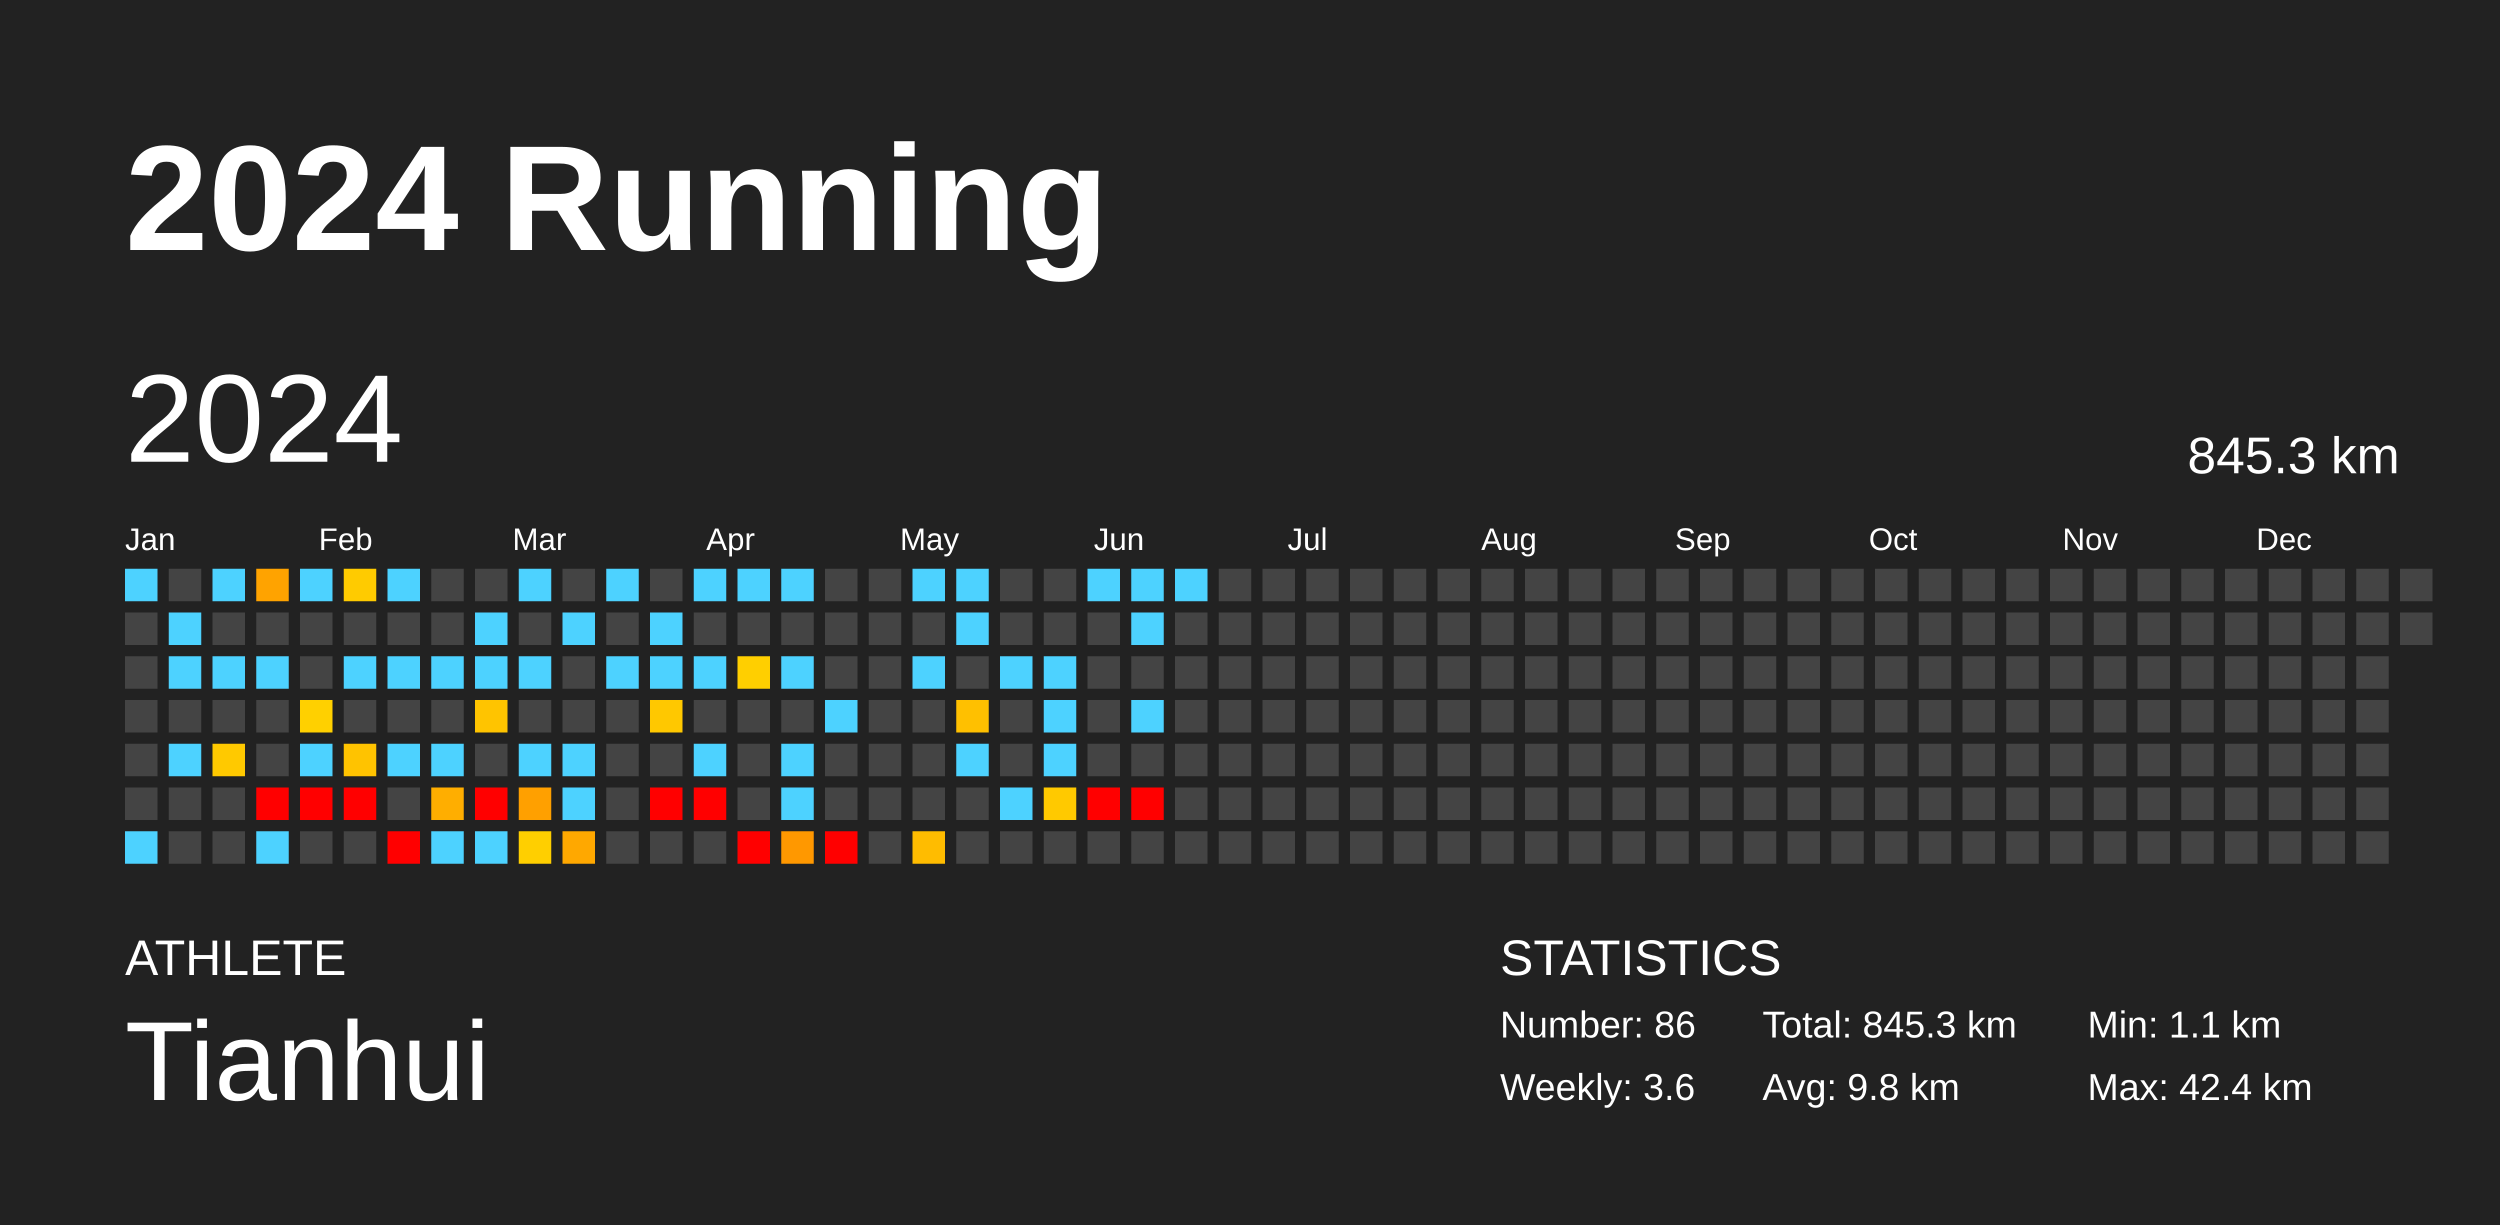
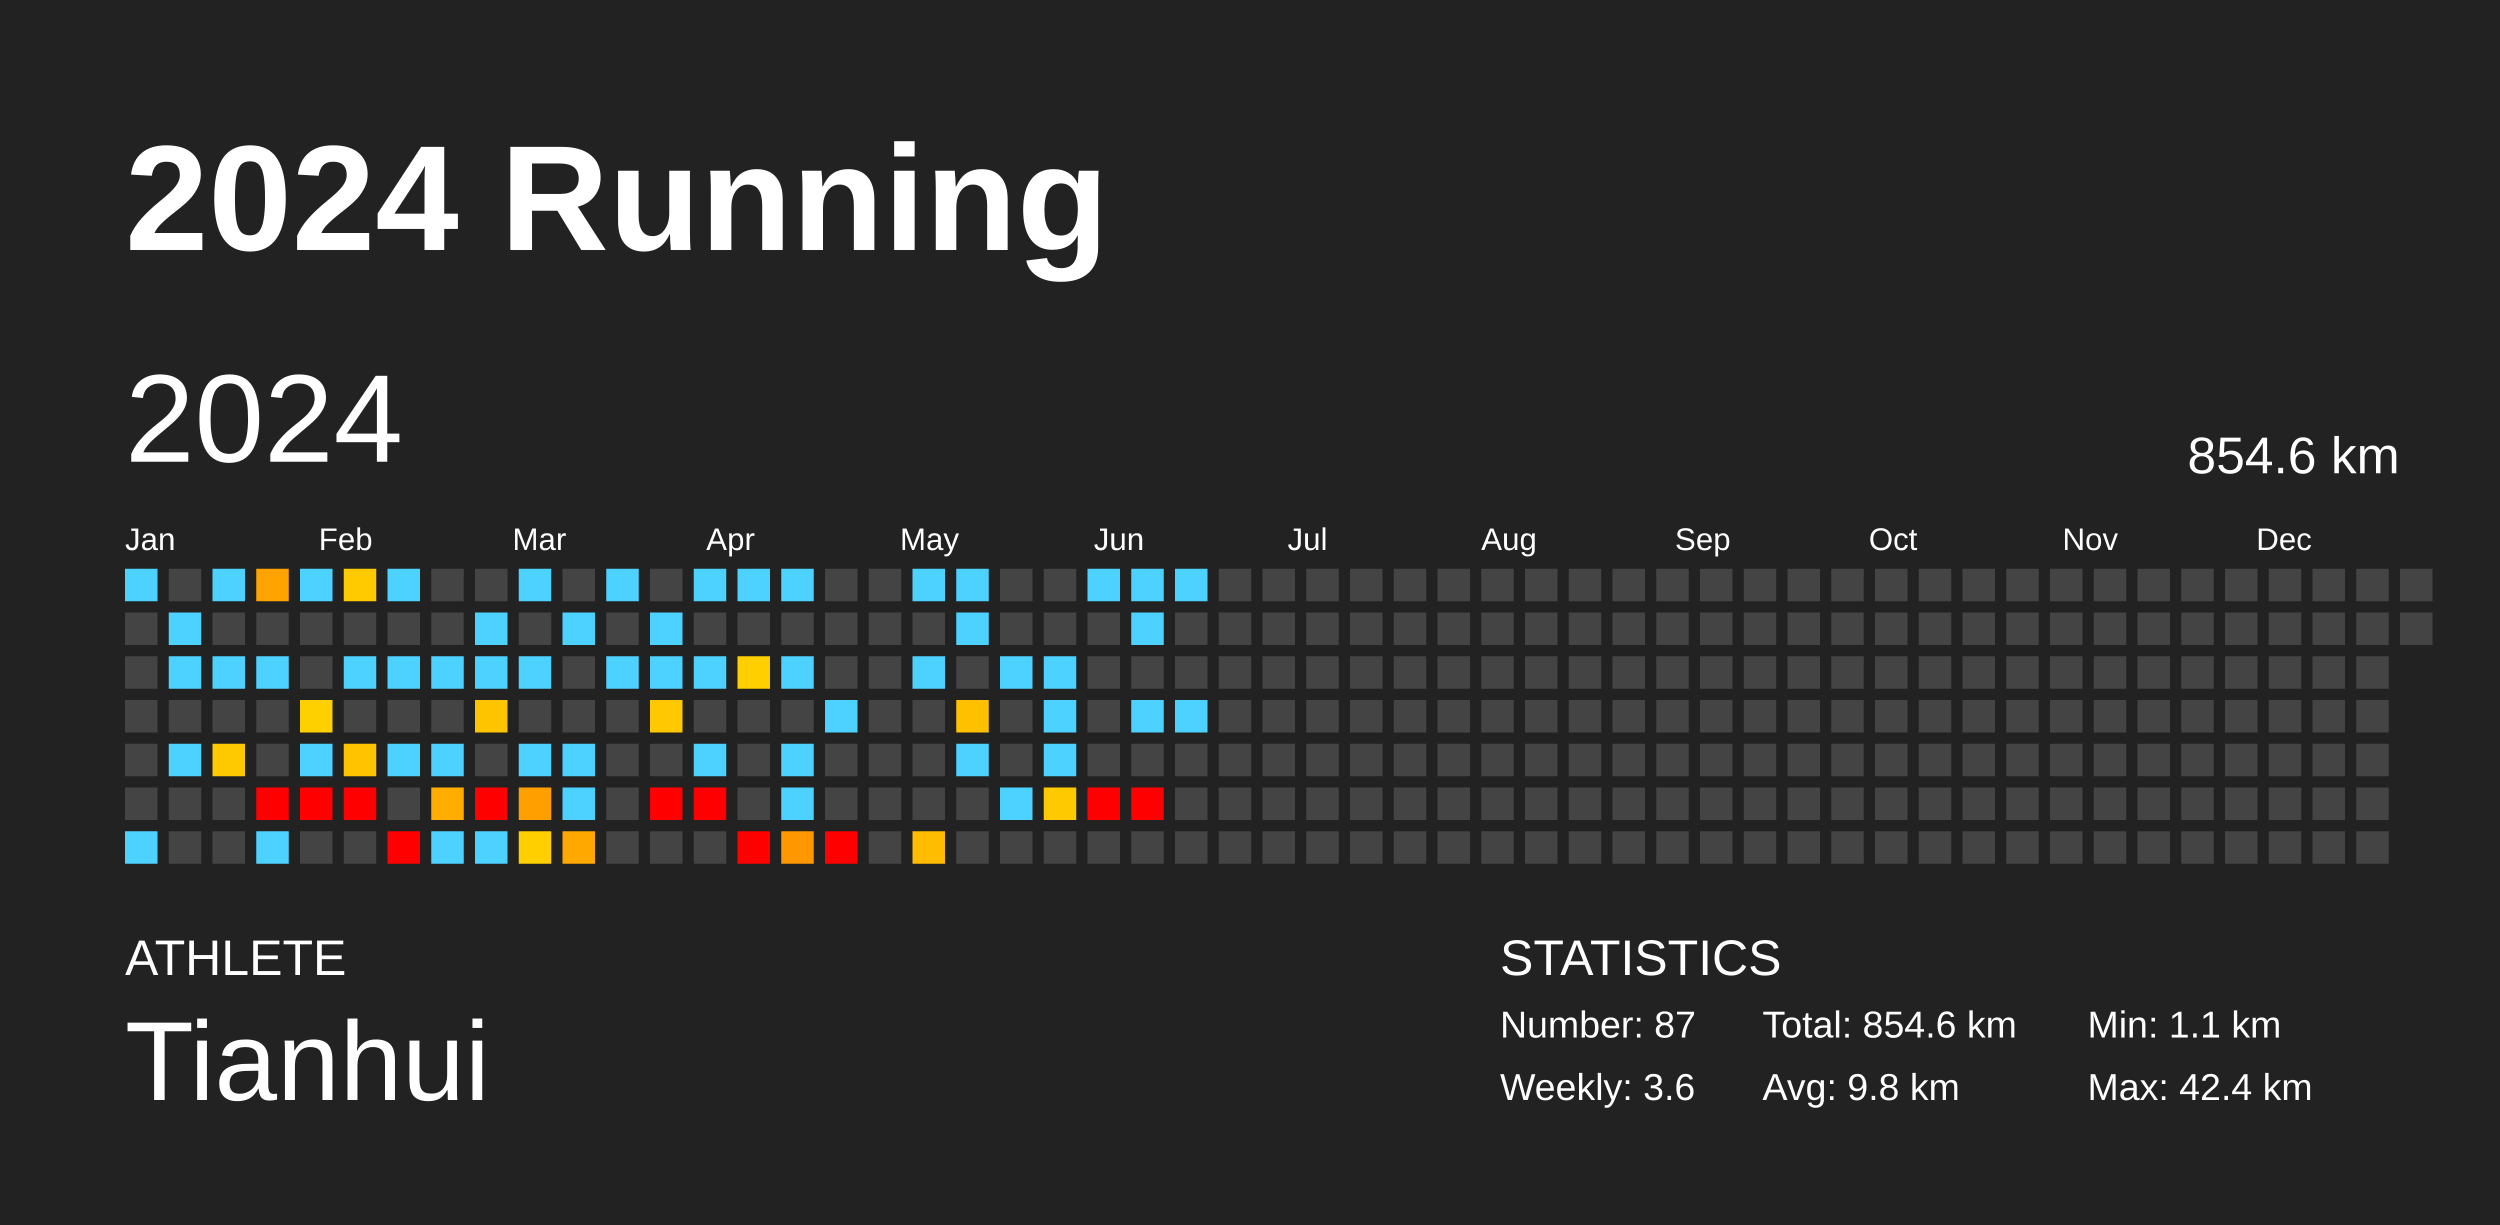
<svg xmlns="http://www.w3.org/2000/svg" baseProfile="full" height="98mm" version="1.1" viewBox="0,0,200,98" width="200mm">
  <defs />
  <rect fill="#222222" height="98" width="200" x="0" y="0" />
  <text fill="#FFFFFF" style="font-size:12px; font-family:Arial; font-weight:bold;" x="10" y="20">2024 Running</text>
  <text fill="#FFFFFF" style="font-size:4px; font-family:Arial" x="10" y="78">ATHLETE</text>
  <text fill="#FFFFFF" style="font-size:9px; font-family:Arial" x="10" y="88">Tianhui</text>
  <text fill="#FFFFFF" style="font-size:4px; font-family:Arial" x="120" y="78">STATISTICS</text>
-   <text fill="#FFFFFF" style="font-size:3px; font-family:Arial" x="120" y="83">Number: 86</text>
+   <text fill="#FFFFFF" style="font-size:3px; font-family:Arial" x="120" y="83">Number: 87</text>
  <text fill="#FFFFFF" style="font-size:3px; font-family:Arial" x="120" y="88">Weekly: 3.6</text>
-   <text fill="#FFFFFF" style="font-size:3px; font-family:Arial" x="141" y="83">Total: 845.3 km</text>
+   <text fill="#FFFFFF" style="font-size:3px; font-family:Arial" x="141" y="83">Total: 854.6 km</text>
  <text fill="#FFFFFF" style="font-size:3px; font-family:Arial" x="141" y="88">Avg: 9.8 km</text>
  <text fill="#FFFFFF" style="font-size:3px; font-family:Arial" x="167" y="83">Min: 1.1 km</text>
  <text fill="#FFFFFF" style="font-size:3px; font-family:Arial" x="167" y="88">Max: 42.4 km</text>
  <text dominant-baseline="hanging" fill="#FFFFFF" style="font-size:10.0px; font-family:Arial;" x="10" y="30">2024</text>
-   <text dominant-baseline="hanging" fill="#FFFFFF" style="font-size:4.125px; font-family:Arial;" x="175" y="35">845.3 km</text>
+   <text dominant-baseline="hanging" fill="#FFFFFF" style="font-size:4.125px; font-family:Arial;" x="175" y="35">854.6 km</text>
  <text fill="#FFFFFF" style="font-size:2.5px; font-family:Arial" x="10.0" y="44">Jan</text>
  <text fill="#FFFFFF" style="font-size:2.5px; font-family:Arial" x="25.5" y="44">Feb</text>
  <text fill="#FFFFFF" style="font-size:2.5px; font-family:Arial" x="41.0" y="44">Mar</text>
  <text fill="#FFFFFF" style="font-size:2.5px; font-family:Arial" x="56.5" y="44">Apr</text>
  <text fill="#FFFFFF" style="font-size:2.5px; font-family:Arial" x="72.0" y="44">May</text>
  <text fill="#FFFFFF" style="font-size:2.5px; font-family:Arial" x="87.5" y="44">Jun</text>
  <text fill="#FFFFFF" style="font-size:2.5px; font-family:Arial" x="103.0" y="44">Jul</text>
  <text fill="#FFFFFF" style="font-size:2.5px; font-family:Arial" x="118.5" y="44">Aug</text>
  <text fill="#FFFFFF" style="font-size:2.5px; font-family:Arial" x="134.0" y="44">Sep</text>
  <text fill="#FFFFFF" style="font-size:2.5px; font-family:Arial" x="149.5" y="44">Oct</text>
  <text fill="#FFFFFF" style="font-size:2.5px; font-family:Arial" x="165.0" y="44">Nov</text>
  <text fill="#FFFFFF" style="font-size:2.5px; font-family:Arial" x="180.5" y="44">Dec</text>
  <rect fill="#4dd2ff" height="2.6" width="2.6" x="10.0" y="45.5" />
  <rect fill="#444444" height="2.6" width="2.6" x="10.0" y="49.0" />
  <rect fill="#444444" height="2.6" width="2.6" x="10.0" y="52.5" />
  <rect fill="#444444" height="2.6" width="2.6" x="10.0" y="56.0" />
  <rect fill="#444444" height="2.6" width="2.6" x="10.0" y="59.5" />
  <rect fill="#444444" height="2.6" width="2.6" x="10.0" y="63.0" />
  <rect fill="#4dd2ff" height="2.6" width="2.6" x="10.0" y="66.5" />
  <rect fill="#444444" height="2.6" width="2.6" x="13.5" y="45.5" />
  <rect fill="#4dd2ff" height="2.6" width="2.6" x="13.5" y="49.0" />
  <rect fill="#4dd2ff" height="2.6" width="2.6" x="13.5" y="52.5" />
  <rect fill="#444444" height="2.6" width="2.6" x="13.5" y="56.0" />
  <rect fill="#4dd2ff" height="2.6" width="2.6" x="13.5" y="59.5" />
  <rect fill="#444444" height="2.6" width="2.6" x="13.5" y="63.0" />
  <rect fill="#444444" height="2.6" width="2.6" x="13.5" y="66.5" />
  <rect fill="#4dd2ff" height="2.6" width="2.6" x="17.0" y="45.5" />
  <rect fill="#444444" height="2.6" width="2.6" x="17.0" y="49.0" />
  <rect fill="#4dd2ff" height="2.6" width="2.6" x="17.0" y="52.5" />
  <rect fill="#444444" height="2.6" width="2.6" x="17.0" y="56.0" />
  <rect fill="#ffc900" height="2.6" width="2.6" x="17.0" y="59.5" />
  <rect fill="#444444" height="2.6" width="2.6" x="17.0" y="63.0" />
  <rect fill="#444444" height="2.6" width="2.6" x="17.0" y="66.5" />
  <rect fill="#ffa300" height="2.6" width="2.6" x="20.5" y="45.5" />
  <rect fill="#444444" height="2.6" width="2.6" x="20.5" y="49.0" />
  <rect fill="#4dd2ff" height="2.6" width="2.6" x="20.5" y="52.5" />
  <rect fill="#444444" height="2.6" width="2.6" x="20.5" y="56.0" />
  <rect fill="#444444" height="2.6" width="2.6" x="20.5" y="59.5" />
  <rect fill="red" height="2.6" width="2.6" x="20.5" y="63.0" />
  <rect fill="#4dd2ff" height="2.6" width="2.6" x="20.5" y="66.5" />
  <rect fill="#4dd2ff" height="2.6" width="2.6" x="24.0" y="45.5" />
  <rect fill="#444444" height="2.6" width="2.6" x="24.0" y="49.0" />
  <rect fill="#444444" height="2.6" width="2.6" x="24.0" y="52.5" />
  <rect fill="#ffd000" height="2.6" width="2.6" x="24.0" y="56.0" />
  <rect fill="#4dd2ff" height="2.6" width="2.6" x="24.0" y="59.5" />
  <rect fill="red" height="2.6" width="2.6" x="24.0" y="63.0" />
  <rect fill="#444444" height="2.6" width="2.6" x="24.0" y="66.5" />
  <rect fill="#ffcb00" height="2.6" width="2.6" x="27.5" y="45.5" />
  <rect fill="#444444" height="2.6" width="2.6" x="27.5" y="49.0" />
  <rect fill="#4dd2ff" height="2.6" width="2.6" x="27.5" y="52.5" />
  <rect fill="#444444" height="2.6" width="2.6" x="27.5" y="56.0" />
  <rect fill="#ffc300" height="2.6" width="2.6" x="27.5" y="59.5" />
  <rect fill="red" height="2.6" width="2.6" x="27.5" y="63.0" />
  <rect fill="#444444" height="2.6" width="2.6" x="27.5" y="66.5" />
  <rect fill="#4dd2ff" height="2.6" width="2.6" x="31.0" y="45.5" />
  <rect fill="#444444" height="2.6" width="2.6" x="31.0" y="49.0" />
  <rect fill="#4dd2ff" height="2.6" width="2.6" x="31.0" y="52.5" />
  <rect fill="#444444" height="2.6" width="2.6" x="31.0" y="56.0" />
  <rect fill="#4dd2ff" height="2.6" width="2.6" x="31.0" y="59.5" />
  <rect fill="#444444" height="2.6" width="2.6" x="31.0" y="63.0" />
  <rect fill="red" height="2.6" width="2.6" x="31.0" y="66.5" />
  <rect fill="#444444" height="2.6" width="2.6" x="34.5" y="45.5" />
  <rect fill="#444444" height="2.6" width="2.6" x="34.5" y="49.0" />
  <rect fill="#4dd2ff" height="2.6" width="2.6" x="34.5" y="52.5" />
  <rect fill="#444444" height="2.6" width="2.6" x="34.5" y="56.0" />
  <rect fill="#4dd2ff" height="2.6" width="2.6" x="34.5" y="59.5" />
  <rect fill="#ffae00" height="2.6" width="2.6" x="34.5" y="63.0" />
  <rect fill="#4dd2ff" height="2.6" width="2.6" x="34.5" y="66.5" />
  <rect fill="#444444" height="2.6" width="2.6" x="38.0" y="45.5" />
  <rect fill="#4dd2ff" height="2.6" width="2.6" x="38.0" y="49.0" />
  <rect fill="#4dd2ff" height="2.6" width="2.6" x="38.0" y="52.5" />
  <rect fill="#ffc400" height="2.6" width="2.6" x="38.0" y="56.0" />
  <rect fill="#444444" height="2.6" width="2.6" x="38.0" y="59.5" />
  <rect fill="red" height="2.6" width="2.6" x="38.0" y="63.0" />
  <rect fill="#4dd2ff" height="2.6" width="2.6" x="38.0" y="66.5" />
  <rect fill="#4dd2ff" height="2.6" width="2.6" x="41.5" y="45.5" />
  <rect fill="#444444" height="2.6" width="2.6" x="41.5" y="49.0" />
  <rect fill="#4dd2ff" height="2.6" width="2.6" x="41.5" y="52.5" />
  <rect fill="#444444" height="2.6" width="2.6" x="41.5" y="56.0" />
  <rect fill="#4dd2ff" height="2.6" width="2.6" x="41.5" y="59.5" />
  <rect fill="#ffa000" height="2.6" width="2.6" x="41.5" y="63.0" />
  <rect fill="#ffcf00" height="2.6" width="2.6" x="41.5" y="66.5" />
  <rect fill="#444444" height="2.6" width="2.6" x="45.0" y="45.5" />
  <rect fill="#4dd2ff" height="2.6" width="2.6" x="45.0" y="49.0" />
  <rect fill="#444444" height="2.6" width="2.6" x="45.0" y="52.5" />
  <rect fill="#444444" height="2.6" width="2.6" x="45.0" y="56.0" />
  <rect fill="#4dd2ff" height="2.6" width="2.6" x="45.0" y="59.5" />
  <rect fill="#4dd2ff" height="2.6" width="2.6" x="45.0" y="63.0" />
  <rect fill="#ffa800" height="2.6" width="2.6" x="45.0" y="66.5" />
  <rect fill="#4dd2ff" height="2.6" width="2.6" x="48.5" y="45.5" />
  <rect fill="#444444" height="2.6" width="2.6" x="48.5" y="49.0" />
  <rect fill="#4dd2ff" height="2.6" width="2.6" x="48.5" y="52.5" />
  <rect fill="#444444" height="2.6" width="2.6" x="48.5" y="56.0" />
  <rect fill="#444444" height="2.6" width="2.6" x="48.5" y="59.5" />
  <rect fill="#444444" height="2.6" width="2.6" x="48.5" y="63.0" />
  <rect fill="#444444" height="2.6" width="2.6" x="48.5" y="66.5" />
  <rect fill="#444444" height="2.6" width="2.6" x="52.0" y="45.5" />
  <rect fill="#4dd2ff" height="2.6" width="2.6" x="52.0" y="49.0" />
  <rect fill="#4dd2ff" height="2.6" width="2.6" x="52.0" y="52.5" />
  <rect fill="#ffc800" height="2.6" width="2.6" x="52.0" y="56.0" />
  <rect fill="#444444" height="2.6" width="2.6" x="52.0" y="59.5" />
  <rect fill="red" height="2.6" width="2.6" x="52.0" y="63.0" />
  <rect fill="#444444" height="2.6" width="2.6" x="52.0" y="66.5" />
  <rect fill="#4dd2ff" height="2.6" width="2.6" x="55.5" y="45.5" />
  <rect fill="#444444" height="2.6" width="2.6" x="55.5" y="49.0" />
  <rect fill="#4dd2ff" height="2.6" width="2.6" x="55.5" y="52.5" />
  <rect fill="#444444" height="2.6" width="2.6" x="55.5" y="56.0" />
  <rect fill="#4dd2ff" height="2.6" width="2.6" x="55.5" y="59.5" />
  <rect fill="red" height="2.6" width="2.6" x="55.5" y="63.0" />
  <rect fill="#444444" height="2.6" width="2.6" x="55.5" y="66.5" />
  <rect fill="#4dd2ff" height="2.6" width="2.6" x="59.0" y="45.5" />
  <rect fill="#444444" height="2.6" width="2.6" x="59.0" y="49.0" />
  <rect fill="#ffcf00" height="2.6" width="2.6" x="59.0" y="52.5" />
  <rect fill="#444444" height="2.6" width="2.6" x="59.0" y="56.0" />
  <rect fill="#444444" height="2.6" width="2.6" x="59.0" y="59.5" />
  <rect fill="#444444" height="2.6" width="2.6" x="59.0" y="63.0" />
  <rect fill="red" height="2.6" width="2.6" x="59.0" y="66.5" />
  <rect fill="#4dd2ff" height="2.6" width="2.6" x="62.5" y="45.5" />
  <rect fill="#444444" height="2.6" width="2.6" x="62.5" y="49.0" />
  <rect fill="#4dd2ff" height="2.6" width="2.6" x="62.5" y="52.5" />
  <rect fill="#444444" height="2.6" width="2.6" x="62.5" y="56.0" />
  <rect fill="#4dd2ff" height="2.6" width="2.6" x="62.5" y="59.5" />
  <rect fill="#4dd2ff" height="2.6" width="2.6" x="62.5" y="63.0" />
  <rect fill="#ff9800" height="2.6" width="2.6" x="62.5" y="66.5" />
  <rect fill="#444444" height="2.6" width="2.6" x="66.0" y="45.5" />
  <rect fill="#444444" height="2.6" width="2.6" x="66.0" y="49.0" />
  <rect fill="#444444" height="2.6" width="2.6" x="66.0" y="52.5" />
  <rect fill="#4dd2ff" height="2.6" width="2.6" x="66.0" y="56.0" />
  <rect fill="#444444" height="2.6" width="2.6" x="66.0" y="59.5" />
  <rect fill="#444444" height="2.6" width="2.6" x="66.0" y="63.0" />
  <rect fill="red" height="2.6" width="2.6" x="66.0" y="66.5" />
  <rect fill="#444444" height="2.6" width="2.6" x="69.5" y="45.5" />
  <rect fill="#444444" height="2.6" width="2.6" x="69.5" y="49.0" />
  <rect fill="#444444" height="2.6" width="2.6" x="69.5" y="52.5" />
  <rect fill="#444444" height="2.6" width="2.6" x="69.5" y="56.0" />
  <rect fill="#444444" height="2.6" width="2.6" x="69.5" y="59.5" />
  <rect fill="#444444" height="2.6" width="2.6" x="69.5" y="63.0" />
  <rect fill="#444444" height="2.6" width="2.6" x="69.5" y="66.5" />
  <rect fill="#4dd2ff" height="2.6" width="2.6" x="73.0" y="45.5" />
  <rect fill="#444444" height="2.6" width="2.6" x="73.0" y="49.0" />
  <rect fill="#4dd2ff" height="2.6" width="2.6" x="73.0" y="52.5" />
  <rect fill="#444444" height="2.6" width="2.6" x="73.0" y="56.0" />
  <rect fill="#444444" height="2.6" width="2.6" x="73.0" y="59.5" />
  <rect fill="#444444" height="2.6" width="2.6" x="73.0" y="63.0" />
  <rect fill="#ffbc00" height="2.6" width="2.6" x="73.0" y="66.5" />
  <rect fill="#4dd2ff" height="2.6" width="2.6" x="76.5" y="45.5" />
  <rect fill="#4dd2ff" height="2.6" width="2.6" x="76.5" y="49.0" />
  <rect fill="#444444" height="2.6" width="2.6" x="76.5" y="52.5" />
  <rect fill="#ffc000" height="2.6" width="2.6" x="76.5" y="56.0" />
  <rect fill="#4dd2ff" height="2.6" width="2.6" x="76.5" y="59.5" />
  <rect fill="#444444" height="2.6" width="2.6" x="76.5" y="63.0" />
  <rect fill="#444444" height="2.6" width="2.6" x="76.5" y="66.5" />
  <rect fill="#444444" height="2.6" width="2.6" x="80.0" y="45.5" />
  <rect fill="#444444" height="2.6" width="2.6" x="80.0" y="49.0" />
  <rect fill="#4dd2ff" height="2.6" width="2.6" x="80.0" y="52.5" />
  <rect fill="#444444" height="2.6" width="2.6" x="80.0" y="56.0" />
  <rect fill="#444444" height="2.6" width="2.6" x="80.0" y="59.5" />
  <rect fill="#4dd2ff" height="2.6" width="2.6" x="80.0" y="63.0" />
  <rect fill="#444444" height="2.6" width="2.6" x="80.0" y="66.5" />
  <rect fill="#444444" height="2.6" width="2.6" x="83.5" y="45.5" />
  <rect fill="#444444" height="2.6" width="2.6" x="83.5" y="49.0" />
  <rect fill="#4dd2ff" height="2.6" width="2.6" x="83.5" y="52.5" />
  <rect fill="#4dd2ff" height="2.6" width="2.6" x="83.5" y="56.0" />
  <rect fill="#4dd2ff" height="2.6" width="2.6" x="83.5" y="59.5" />
  <rect fill="#ffc900" height="2.6" width="2.6" x="83.5" y="63.0" />
  <rect fill="#444444" height="2.6" width="2.6" x="83.5" y="66.5" />
  <rect fill="#4dd2ff" height="2.6" width="2.6" x="87.0" y="45.5" />
  <rect fill="#444444" height="2.6" width="2.6" x="87.0" y="49.0" />
  <rect fill="#444444" height="2.6" width="2.6" x="87.0" y="52.5" />
  <rect fill="#444444" height="2.6" width="2.6" x="87.0" y="56.0" />
  <rect fill="#444444" height="2.6" width="2.6" x="87.0" y="59.5" />
  <rect fill="red" height="2.6" width="2.6" x="87.0" y="63.0" />
  <rect fill="#444444" height="2.6" width="2.6" x="87.0" y="66.5" />
  <rect fill="#4dd2ff" height="2.6" width="2.6" x="90.5" y="45.5" />
  <rect fill="#4dd2ff" height="2.6" width="2.6" x="90.5" y="49.0" />
  <rect fill="#444444" height="2.6" width="2.6" x="90.5" y="52.5" />
  <rect fill="#4dd2ff" height="2.6" width="2.6" x="90.5" y="56.0" />
  <rect fill="#444444" height="2.6" width="2.6" x="90.5" y="59.5" />
  <rect fill="red" height="2.6" width="2.6" x="90.5" y="63.0" />
  <rect fill="#444444" height="2.6" width="2.6" x="90.5" y="66.5" />
  <rect fill="#4dd2ff" height="2.6" width="2.6" x="94.0" y="45.5" />
  <rect fill="#444444" height="2.6" width="2.6" x="94.0" y="49.0" />
  <rect fill="#444444" height="2.6" width="2.6" x="94.0" y="52.5" />
-   <rect fill="#444444" height="2.6" width="2.6" x="94.0" y="56.0" />
+   <rect fill="#4dd2ff" height="2.6" width="2.6" x="94.0" y="56.0" />
  <rect fill="#444444" height="2.6" width="2.6" x="94.0" y="59.5" />
  <rect fill="#444444" height="2.6" width="2.6" x="94.0" y="63.0" />
  <rect fill="#444444" height="2.6" width="2.6" x="94.0" y="66.5" />
  <rect fill="#444444" height="2.6" width="2.6" x="97.5" y="45.5" />
  <rect fill="#444444" height="2.6" width="2.6" x="97.5" y="49.0" />
  <rect fill="#444444" height="2.6" width="2.6" x="97.5" y="52.5" />
  <rect fill="#444444" height="2.6" width="2.6" x="97.5" y="56.0" />
  <rect fill="#444444" height="2.6" width="2.6" x="97.5" y="59.5" />
  <rect fill="#444444" height="2.6" width="2.6" x="97.5" y="63.0" />
  <rect fill="#444444" height="2.6" width="2.6" x="97.5" y="66.5" />
  <rect fill="#444444" height="2.6" width="2.6" x="101.0" y="45.5" />
  <rect fill="#444444" height="2.6" width="2.6" x="101.0" y="49.0" />
  <rect fill="#444444" height="2.6" width="2.6" x="101.0" y="52.5" />
  <rect fill="#444444" height="2.6" width="2.6" x="101.0" y="56.0" />
  <rect fill="#444444" height="2.6" width="2.6" x="101.0" y="59.5" />
  <rect fill="#444444" height="2.6" width="2.6" x="101.0" y="63.0" />
  <rect fill="#444444" height="2.6" width="2.6" x="101.0" y="66.5" />
  <rect fill="#444444" height="2.6" width="2.6" x="104.5" y="45.5" />
  <rect fill="#444444" height="2.6" width="2.6" x="104.5" y="49.0" />
  <rect fill="#444444" height="2.6" width="2.6" x="104.5" y="52.5" />
  <rect fill="#444444" height="2.6" width="2.6" x="104.5" y="56.0" />
  <rect fill="#444444" height="2.6" width="2.6" x="104.5" y="59.5" />
  <rect fill="#444444" height="2.6" width="2.6" x="104.5" y="63.0" />
  <rect fill="#444444" height="2.6" width="2.6" x="104.5" y="66.5" />
  <rect fill="#444444" height="2.6" width="2.6" x="108.0" y="45.5" />
  <rect fill="#444444" height="2.6" width="2.6" x="108.0" y="49.0" />
  <rect fill="#444444" height="2.6" width="2.6" x="108.0" y="52.5" />
  <rect fill="#444444" height="2.6" width="2.6" x="108.0" y="56.0" />
  <rect fill="#444444" height="2.6" width="2.6" x="108.0" y="59.5" />
  <rect fill="#444444" height="2.6" width="2.6" x="108.0" y="63.0" />
  <rect fill="#444444" height="2.6" width="2.6" x="108.0" y="66.5" />
  <rect fill="#444444" height="2.6" width="2.6" x="111.5" y="45.5" />
  <rect fill="#444444" height="2.6" width="2.6" x="111.5" y="49.0" />
  <rect fill="#444444" height="2.6" width="2.6" x="111.5" y="52.5" />
  <rect fill="#444444" height="2.6" width="2.6" x="111.5" y="56.0" />
  <rect fill="#444444" height="2.6" width="2.6" x="111.5" y="59.5" />
  <rect fill="#444444" height="2.6" width="2.6" x="111.5" y="63.0" />
  <rect fill="#444444" height="2.6" width="2.6" x="111.5" y="66.5" />
  <rect fill="#444444" height="2.6" width="2.6" x="115.0" y="45.5" />
  <rect fill="#444444" height="2.6" width="2.6" x="115.0" y="49.0" />
  <rect fill="#444444" height="2.6" width="2.6" x="115.0" y="52.5" />
  <rect fill="#444444" height="2.6" width="2.6" x="115.0" y="56.0" />
  <rect fill="#444444" height="2.6" width="2.6" x="115.0" y="59.5" />
  <rect fill="#444444" height="2.6" width="2.6" x="115.0" y="63.0" />
  <rect fill="#444444" height="2.6" width="2.6" x="115.0" y="66.5" />
  <rect fill="#444444" height="2.6" width="2.6" x="118.5" y="45.5" />
  <rect fill="#444444" height="2.6" width="2.6" x="118.5" y="49.0" />
  <rect fill="#444444" height="2.6" width="2.6" x="118.5" y="52.5" />
  <rect fill="#444444" height="2.6" width="2.6" x="118.5" y="56.0" />
  <rect fill="#444444" height="2.6" width="2.6" x="118.5" y="59.5" />
  <rect fill="#444444" height="2.6" width="2.6" x="118.5" y="63.0" />
  <rect fill="#444444" height="2.6" width="2.6" x="118.5" y="66.5" />
  <rect fill="#444444" height="2.6" width="2.6" x="122.0" y="45.5" />
  <rect fill="#444444" height="2.6" width="2.6" x="122.0" y="49.0" />
  <rect fill="#444444" height="2.6" width="2.6" x="122.0" y="52.5" />
  <rect fill="#444444" height="2.6" width="2.6" x="122.0" y="56.0" />
  <rect fill="#444444" height="2.6" width="2.6" x="122.0" y="59.5" />
  <rect fill="#444444" height="2.6" width="2.6" x="122.0" y="63.0" />
  <rect fill="#444444" height="2.6" width="2.6" x="122.0" y="66.5" />
  <rect fill="#444444" height="2.6" width="2.6" x="125.5" y="45.5" />
  <rect fill="#444444" height="2.6" width="2.6" x="125.5" y="49.0" />
  <rect fill="#444444" height="2.6" width="2.6" x="125.5" y="52.5" />
  <rect fill="#444444" height="2.6" width="2.6" x="125.5" y="56.0" />
  <rect fill="#444444" height="2.6" width="2.6" x="125.5" y="59.5" />
  <rect fill="#444444" height="2.6" width="2.6" x="125.5" y="63.0" />
  <rect fill="#444444" height="2.6" width="2.6" x="125.5" y="66.5" />
  <rect fill="#444444" height="2.6" width="2.6" x="129.0" y="45.5" />
  <rect fill="#444444" height="2.6" width="2.6" x="129.0" y="49.0" />
  <rect fill="#444444" height="2.6" width="2.6" x="129.0" y="52.5" />
  <rect fill="#444444" height="2.6" width="2.6" x="129.0" y="56.0" />
  <rect fill="#444444" height="2.6" width="2.6" x="129.0" y="59.5" />
  <rect fill="#444444" height="2.6" width="2.6" x="129.0" y="63.0" />
  <rect fill="#444444" height="2.6" width="2.6" x="129.0" y="66.5" />
  <rect fill="#444444" height="2.6" width="2.6" x="132.5" y="45.5" />
  <rect fill="#444444" height="2.6" width="2.6" x="132.5" y="49.0" />
  <rect fill="#444444" height="2.6" width="2.6" x="132.5" y="52.5" />
  <rect fill="#444444" height="2.6" width="2.6" x="132.5" y="56.0" />
  <rect fill="#444444" height="2.6" width="2.6" x="132.5" y="59.5" />
  <rect fill="#444444" height="2.6" width="2.6" x="132.5" y="63.0" />
  <rect fill="#444444" height="2.6" width="2.6" x="132.5" y="66.5" />
  <rect fill="#444444" height="2.6" width="2.6" x="136.0" y="45.5" />
  <rect fill="#444444" height="2.6" width="2.6" x="136.0" y="49.0" />
  <rect fill="#444444" height="2.6" width="2.6" x="136.0" y="52.5" />
  <rect fill="#444444" height="2.6" width="2.6" x="136.0" y="56.0" />
  <rect fill="#444444" height="2.6" width="2.6" x="136.0" y="59.5" />
  <rect fill="#444444" height="2.6" width="2.6" x="136.0" y="63.0" />
  <rect fill="#444444" height="2.6" width="2.6" x="136.0" y="66.5" />
  <rect fill="#444444" height="2.6" width="2.6" x="139.5" y="45.5" />
  <rect fill="#444444" height="2.6" width="2.6" x="139.5" y="49.0" />
  <rect fill="#444444" height="2.6" width="2.6" x="139.5" y="52.5" />
  <rect fill="#444444" height="2.6" width="2.6" x="139.5" y="56.0" />
  <rect fill="#444444" height="2.6" width="2.6" x="139.5" y="59.5" />
  <rect fill="#444444" height="2.6" width="2.6" x="139.5" y="63.0" />
  <rect fill="#444444" height="2.6" width="2.6" x="139.5" y="66.5" />
  <rect fill="#444444" height="2.6" width="2.6" x="143.0" y="45.5" />
  <rect fill="#444444" height="2.6" width="2.6" x="143.0" y="49.0" />
  <rect fill="#444444" height="2.6" width="2.6" x="143.0" y="52.5" />
  <rect fill="#444444" height="2.6" width="2.6" x="143.0" y="56.0" />
  <rect fill="#444444" height="2.6" width="2.6" x="143.0" y="59.5" />
  <rect fill="#444444" height="2.6" width="2.6" x="143.0" y="63.0" />
  <rect fill="#444444" height="2.6" width="2.6" x="143.0" y="66.5" />
  <rect fill="#444444" height="2.6" width="2.6" x="146.5" y="45.5" />
  <rect fill="#444444" height="2.6" width="2.6" x="146.5" y="49.0" />
  <rect fill="#444444" height="2.6" width="2.6" x="146.5" y="52.5" />
  <rect fill="#444444" height="2.6" width="2.6" x="146.5" y="56.0" />
  <rect fill="#444444" height="2.6" width="2.6" x="146.5" y="59.5" />
  <rect fill="#444444" height="2.6" width="2.6" x="146.5" y="63.0" />
  <rect fill="#444444" height="2.6" width="2.6" x="146.5" y="66.5" />
  <rect fill="#444444" height="2.6" width="2.6" x="150.0" y="45.5" />
  <rect fill="#444444" height="2.6" width="2.6" x="150.0" y="49.0" />
  <rect fill="#444444" height="2.6" width="2.6" x="150.0" y="52.5" />
  <rect fill="#444444" height="2.6" width="2.6" x="150.0" y="56.0" />
  <rect fill="#444444" height="2.6" width="2.6" x="150.0" y="59.5" />
  <rect fill="#444444" height="2.6" width="2.6" x="150.0" y="63.0" />
  <rect fill="#444444" height="2.6" width="2.6" x="150.0" y="66.5" />
  <rect fill="#444444" height="2.6" width="2.6" x="153.5" y="45.5" />
  <rect fill="#444444" height="2.6" width="2.6" x="153.5" y="49.0" />
  <rect fill="#444444" height="2.6" width="2.6" x="153.5" y="52.5" />
  <rect fill="#444444" height="2.6" width="2.6" x="153.5" y="56.0" />
  <rect fill="#444444" height="2.6" width="2.6" x="153.5" y="59.5" />
  <rect fill="#444444" height="2.6" width="2.6" x="153.5" y="63.0" />
  <rect fill="#444444" height="2.6" width="2.6" x="153.5" y="66.5" />
  <rect fill="#444444" height="2.6" width="2.6" x="157.0" y="45.5" />
  <rect fill="#444444" height="2.6" width="2.6" x="157.0" y="49.0" />
  <rect fill="#444444" height="2.6" width="2.6" x="157.0" y="52.5" />
  <rect fill="#444444" height="2.6" width="2.6" x="157.0" y="56.0" />
  <rect fill="#444444" height="2.6" width="2.6" x="157.0" y="59.5" />
  <rect fill="#444444" height="2.6" width="2.6" x="157.0" y="63.0" />
  <rect fill="#444444" height="2.6" width="2.6" x="157.0" y="66.5" />
  <rect fill="#444444" height="2.6" width="2.6" x="160.5" y="45.5" />
  <rect fill="#444444" height="2.6" width="2.6" x="160.5" y="49.0" />
  <rect fill="#444444" height="2.6" width="2.6" x="160.5" y="52.5" />
  <rect fill="#444444" height="2.6" width="2.6" x="160.5" y="56.0" />
  <rect fill="#444444" height="2.6" width="2.6" x="160.5" y="59.5" />
  <rect fill="#444444" height="2.6" width="2.6" x="160.5" y="63.0" />
  <rect fill="#444444" height="2.6" width="2.6" x="160.5" y="66.5" />
  <rect fill="#444444" height="2.6" width="2.6" x="164.0" y="45.5" />
  <rect fill="#444444" height="2.6" width="2.6" x="164.0" y="49.0" />
  <rect fill="#444444" height="2.6" width="2.6" x="164.0" y="52.5" />
  <rect fill="#444444" height="2.6" width="2.6" x="164.0" y="56.0" />
  <rect fill="#444444" height="2.6" width="2.6" x="164.0" y="59.5" />
  <rect fill="#444444" height="2.6" width="2.6" x="164.0" y="63.0" />
  <rect fill="#444444" height="2.6" width="2.6" x="164.0" y="66.5" />
  <rect fill="#444444" height="2.6" width="2.6" x="167.5" y="45.5" />
  <rect fill="#444444" height="2.6" width="2.6" x="167.5" y="49.0" />
  <rect fill="#444444" height="2.6" width="2.6" x="167.5" y="52.5" />
  <rect fill="#444444" height="2.6" width="2.6" x="167.5" y="56.0" />
  <rect fill="#444444" height="2.6" width="2.6" x="167.5" y="59.5" />
  <rect fill="#444444" height="2.6" width="2.6" x="167.5" y="63.0" />
  <rect fill="#444444" height="2.6" width="2.6" x="167.5" y="66.5" />
  <rect fill="#444444" height="2.6" width="2.6" x="171.0" y="45.5" />
  <rect fill="#444444" height="2.6" width="2.6" x="171.0" y="49.0" />
  <rect fill="#444444" height="2.6" width="2.6" x="171.0" y="52.5" />
  <rect fill="#444444" height="2.6" width="2.6" x="171.0" y="56.0" />
  <rect fill="#444444" height="2.6" width="2.6" x="171.0" y="59.5" />
  <rect fill="#444444" height="2.6" width="2.6" x="171.0" y="63.0" />
  <rect fill="#444444" height="2.6" width="2.6" x="171.0" y="66.5" />
  <rect fill="#444444" height="2.6" width="2.6" x="174.5" y="45.5" />
  <rect fill="#444444" height="2.6" width="2.6" x="174.5" y="49.0" />
  <rect fill="#444444" height="2.6" width="2.6" x="174.5" y="52.5" />
  <rect fill="#444444" height="2.6" width="2.6" x="174.5" y="56.0" />
  <rect fill="#444444" height="2.6" width="2.6" x="174.5" y="59.5" />
  <rect fill="#444444" height="2.6" width="2.6" x="174.5" y="63.0" />
  <rect fill="#444444" height="2.6" width="2.6" x="174.5" y="66.5" />
  <rect fill="#444444" height="2.6" width="2.6" x="178.0" y="45.5" />
  <rect fill="#444444" height="2.6" width="2.6" x="178.0" y="49.0" />
  <rect fill="#444444" height="2.6" width="2.6" x="178.0" y="52.5" />
  <rect fill="#444444" height="2.6" width="2.6" x="178.0" y="56.0" />
  <rect fill="#444444" height="2.6" width="2.6" x="178.0" y="59.5" />
  <rect fill="#444444" height="2.6" width="2.6" x="178.0" y="63.0" />
  <rect fill="#444444" height="2.6" width="2.6" x="178.0" y="66.5" />
  <rect fill="#444444" height="2.6" width="2.6" x="181.5" y="45.5" />
  <rect fill="#444444" height="2.6" width="2.6" x="181.5" y="49.0" />
  <rect fill="#444444" height="2.6" width="2.6" x="181.5" y="52.5" />
  <rect fill="#444444" height="2.6" width="2.6" x="181.5" y="56.0" />
  <rect fill="#444444" height="2.6" width="2.6" x="181.5" y="59.5" />
  <rect fill="#444444" height="2.6" width="2.6" x="181.5" y="63.0" />
  <rect fill="#444444" height="2.6" width="2.6" x="181.5" y="66.5" />
  <rect fill="#444444" height="2.6" width="2.6" x="185.0" y="45.5" />
  <rect fill="#444444" height="2.6" width="2.6" x="185.0" y="49.0" />
  <rect fill="#444444" height="2.6" width="2.6" x="185.0" y="52.5" />
  <rect fill="#444444" height="2.6" width="2.6" x="185.0" y="56.0" />
  <rect fill="#444444" height="2.6" width="2.6" x="185.0" y="59.5" />
  <rect fill="#444444" height="2.6" width="2.6" x="185.0" y="63.0" />
  <rect fill="#444444" height="2.6" width="2.6" x="185.0" y="66.5" />
  <rect fill="#444444" height="2.6" width="2.6" x="188.5" y="45.5" />
  <rect fill="#444444" height="2.6" width="2.6" x="188.5" y="49.0" />
  <rect fill="#444444" height="2.6" width="2.6" x="188.5" y="52.5" />
  <rect fill="#444444" height="2.6" width="2.6" x="188.5" y="56.0" />
  <rect fill="#444444" height="2.6" width="2.6" x="188.5" y="59.5" />
  <rect fill="#444444" height="2.6" width="2.6" x="188.5" y="63.0" />
  <rect fill="#444444" height="2.6" width="2.6" x="188.5" y="66.5" />
  <rect fill="#444444" height="2.6" width="2.6" x="192.0" y="45.5" />
  <rect fill="#444444" height="2.6" width="2.6" x="192.0" y="49.0" />
</svg>
